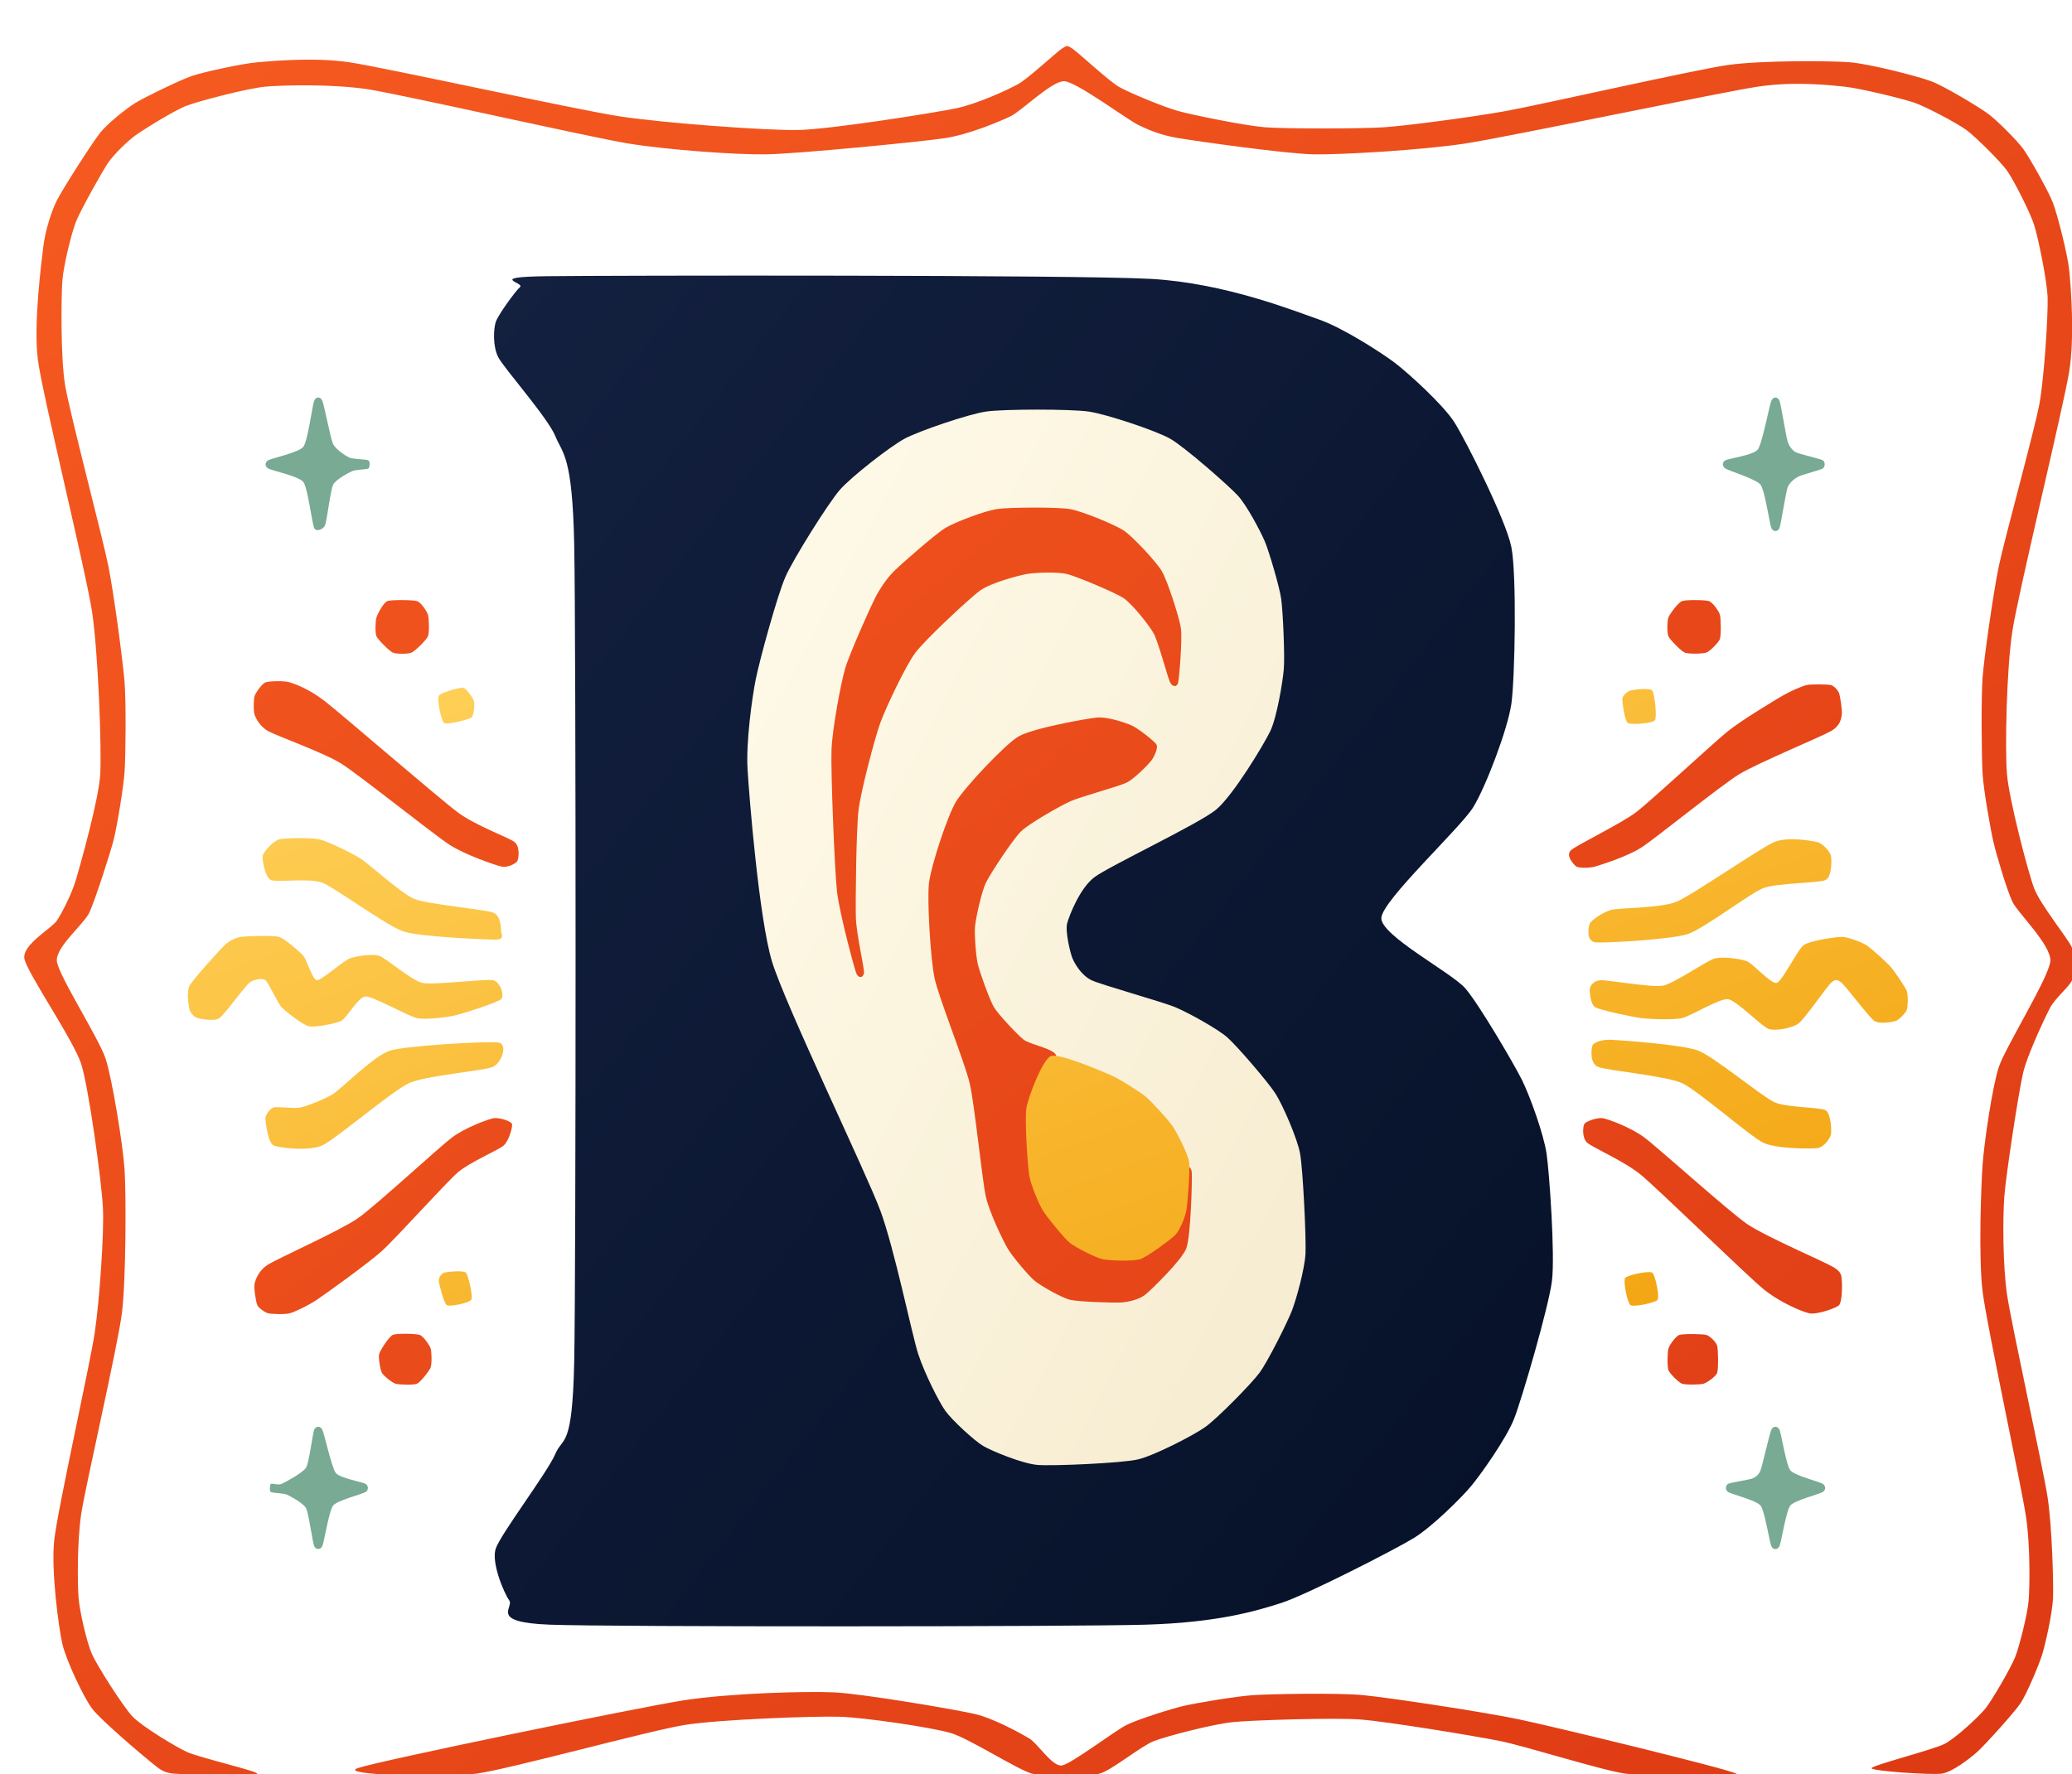
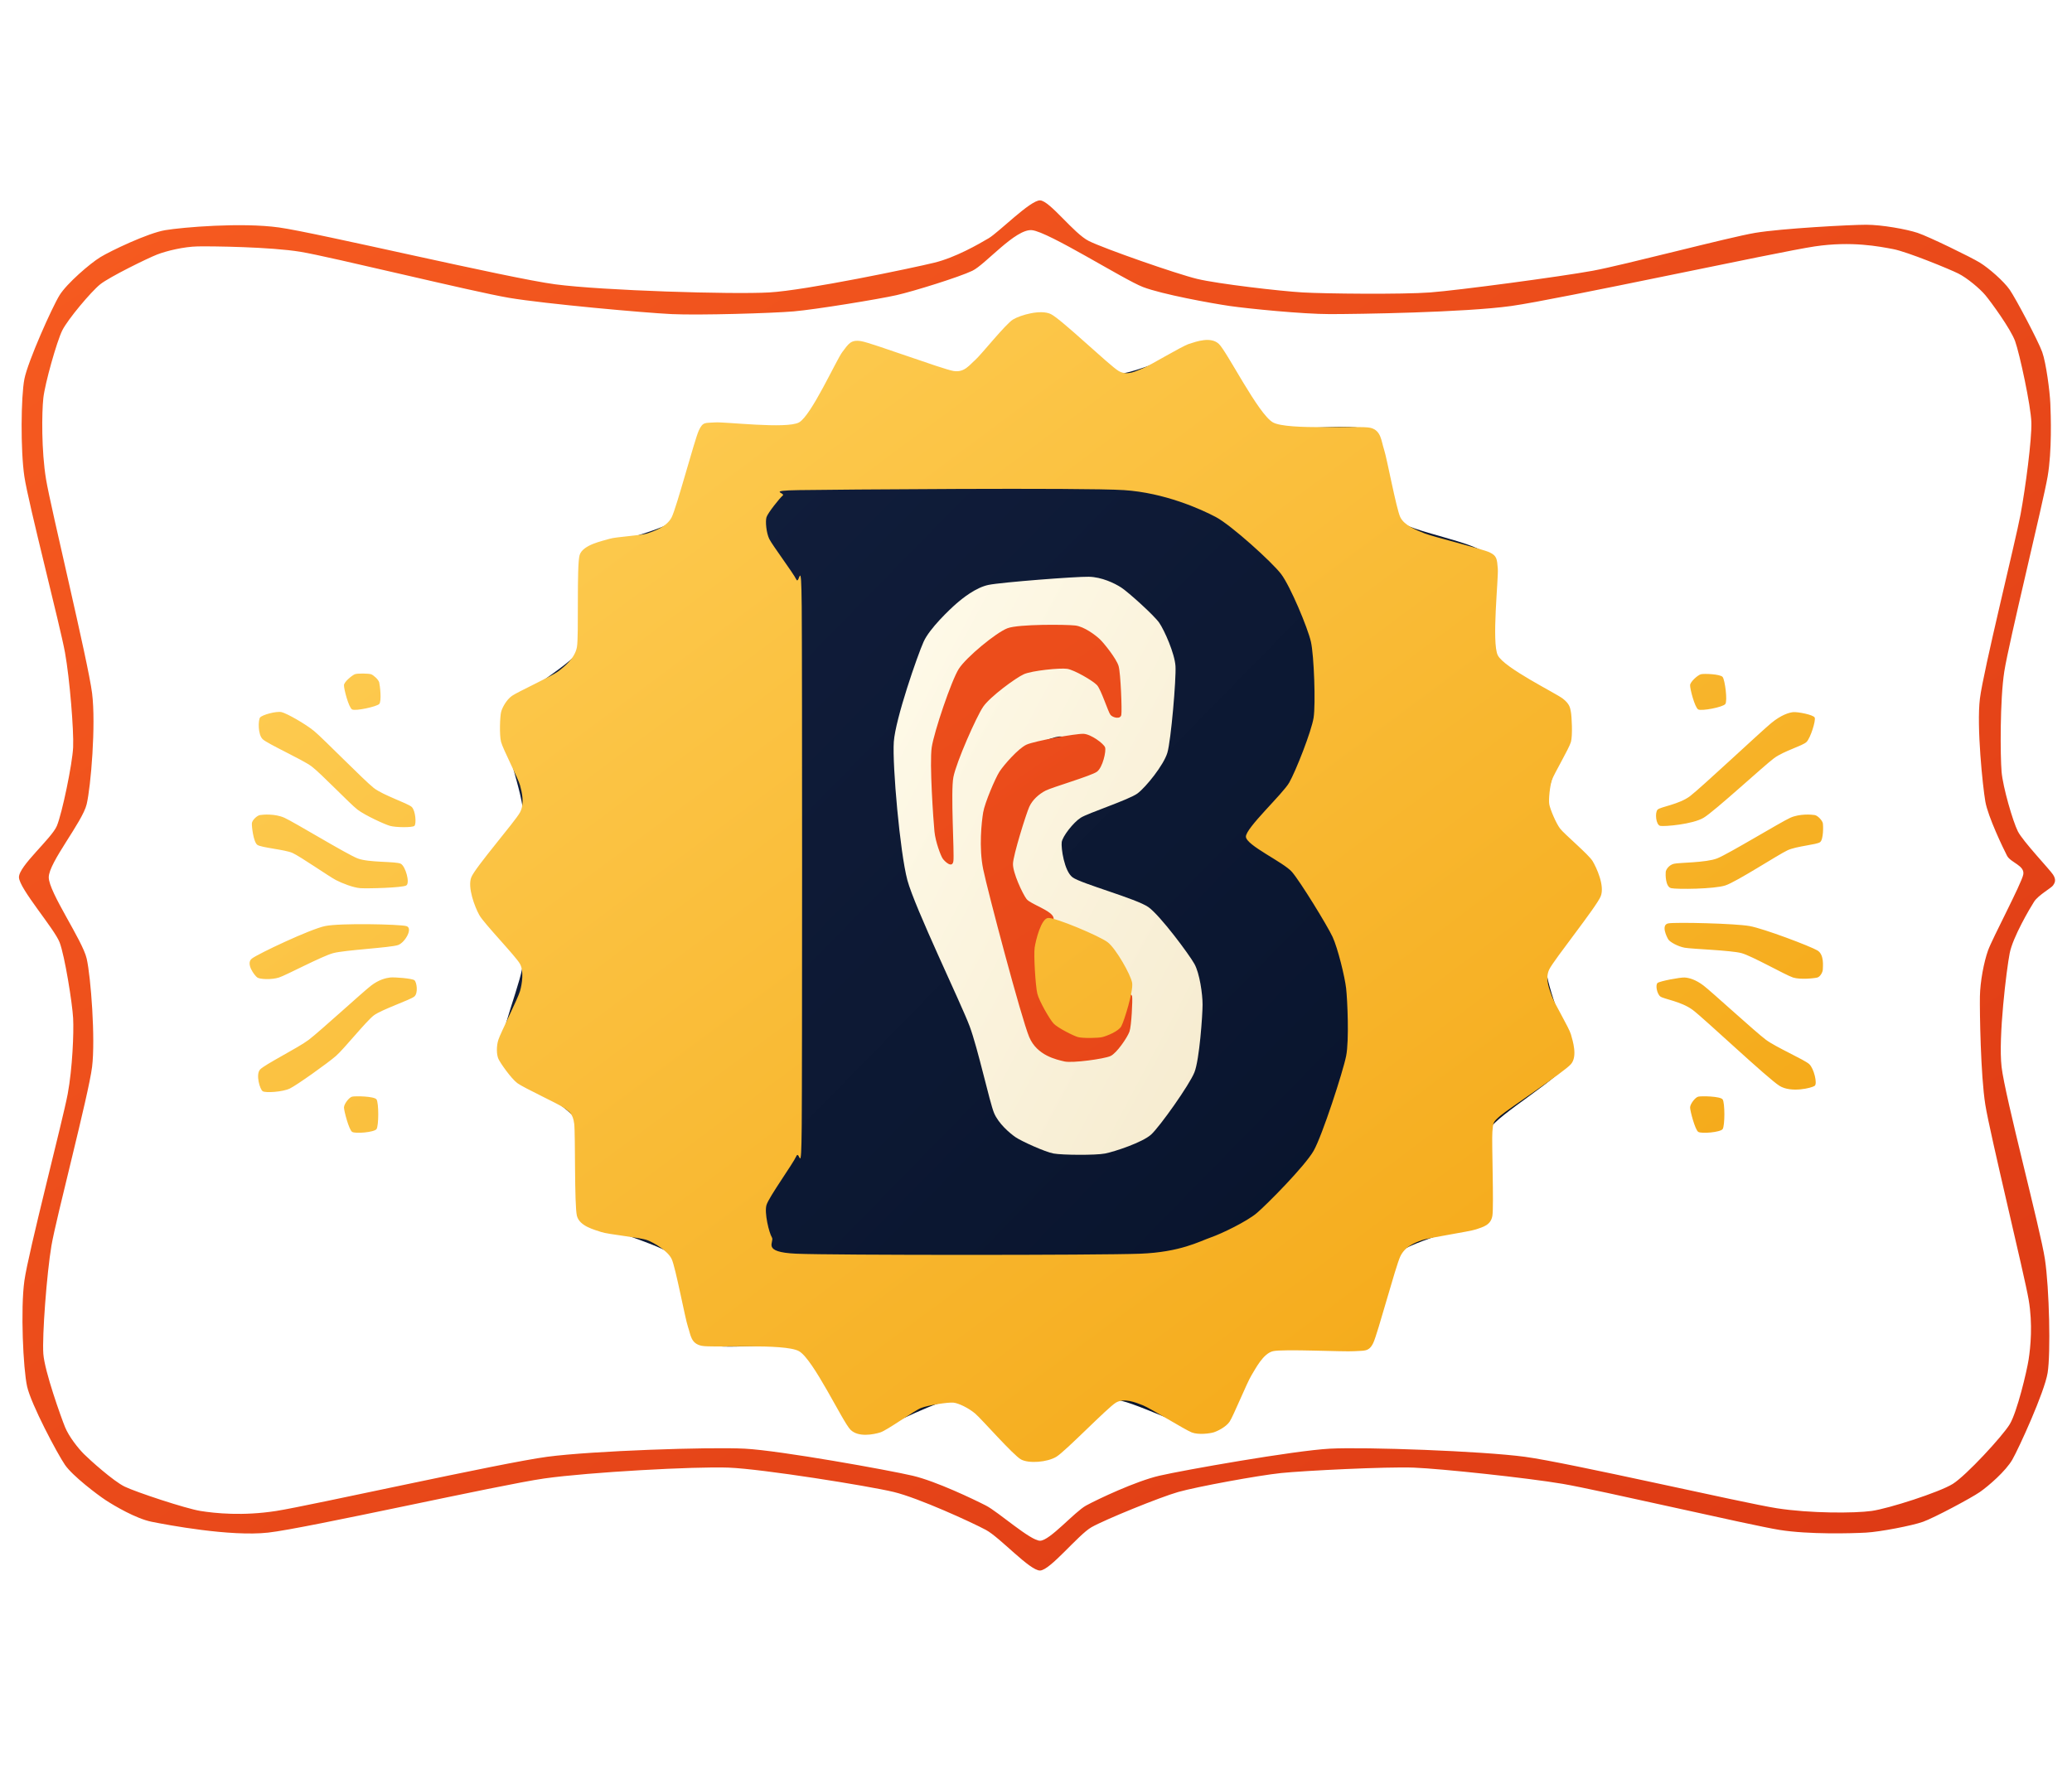
<svg xmlns="http://www.w3.org/2000/svg" viewBox="0 0 765 655" role="img" aria-labelledby="title">
  <defs>
    <linearGradient id="navy" x1="0" y1="0" x2="1" y2="1">
      <stop offset="0" stop-color="#13203F" />
      <stop offset="1" stop-color="#061128" />
    </linearGradient>
    <linearGradient id="cream" x1="0" y1="0" x2="1" y2="1">
      <stop offset="0" stop-color="#FFFBEA" />
      <stop offset="1" stop-color="#F6EBCF" />
    </linearGradient>
    <linearGradient id="orange" x1="0" y1="0" x2="1" y2="1">
      <stop offset="0" stop-color="#F65B20" />
      <stop offset="1" stop-color="#DD3914" />
    </linearGradient>
    <linearGradient id="yellow" x1="0" y1="0" x2="1" y2="1">
      <stop offset="0" stop-color="#FFD25C" />
      <stop offset="1" stop-color="#F3A30E" />
    </linearGradient>
    <linearGradient id="red" x1="0" y1="0" x2="1" y2="1">
      <stop offset="0" stop-color="#AA1823" />
      <stop offset="1" stop-color="#780B14" />
    </linearGradient>
  </defs>
-   <path d="M183 119 C183.77 116.49 190.16 107.64 192 106 C193.84 104.36 179.48 102.29 202 102 C224.52 101.71 397.45 101.45 425 103 C452.55 104.55 478.3 115 487 118 C495.7 121 510.17 130.33 515 134 C519.83 137.67 532.84 149.43 537 156 C541.16 162.57 555.97 191.95 558 202 C560.03 212.05 559.35 250.72 558 260 C556.65 269.28 548.64 290.36 544 298 C539.36 305.64 510.29 332.52 510 339 C509.71 345.48 535.97 359.2 541 365 C546.03 370.8 559.1 393.1 562 399 C564.9 404.9 569.94 418.85 571 426 C572.06 433.15 574.16 463.53 573 473 C571.84 482.47 561.9 516.65 559 524 C556.1 531.35 546.58 544.75 543 549 C539.42 553.25 528.77 563.84 522 568 C515.23 572.16 482.57 588.91 473 592 C463.43 595.09 449.1 599.23 423 600 C396.9 600.77 225.72 600.87 203 600 C180.28 599.13 189.93 593.71 188 591 C186.07 588.29 181.36 577.22 183 572 C184.64 566.78 202.2 543.67 205 537 C207.8 530.33 211.32 535.48 212 503 C212.68 470.52 212.68 234.06 212 201 C211.32 167.94 207.71 167.67 205 161 C202.29 154.33 186.13 136.06 184 132 C181.87 127.94 182.23 121.51 183 119 Z" fill="url(#navy)" fill-rule="evenodd" />
-   <path d="M276 284 C275.42 273.95 277.65 257.86 279 251 C280.35 244.14 287 219.77 290 213 C293 206.23 305.75 185.93 310 181 C314.25 176.07 328.78 164.8 334 162 C339.22 159.2 357.43 152.97 364 152 C370.57 151.03 395.43 151.03 402 152 C408.57 152.97 426.68 159 432 162 C437.32 165 453.62 179.33 457 183 C460.38 186.67 465.45 196.33 467 200 C468.55 203.67 472.32 216.46 473 221 C473.68 225.54 474.39 242.26 474 247 C473.61 251.74 471.42 264.97 469 270 C466.58 275.03 455.28 293.78 449 299 C442.72 304.22 409.32 319.94 404 324 C398.68 328.06 394.77 338.1 394 341 C393.23 343.9 395.13 351.97 396 354 C396.87 356.03 399.33 360.26 403 362 C406.67 363.74 429.17 369.97 434 372 C438.83 374.03 449.42 379.91 453 383 C456.58 386.09 468.39 399.84 471 404 C473.61 408.16 478.94 420.3 480 426 C481.06 431.7 482.29 457.39 482 463 C481.71 468.61 478.64 479.75 477 484 C475.36 488.25 468.09 502.84 465 507 C461.91 511.16 449.35 523.91 445 527 C440.65 530.09 425.99 537.65 420 539 C414.01 540.35 388.51 541.48 383 541 C377.49 540.52 366.29 535.93 363 534 C359.71 532.07 351.32 524.29 349 521 C346.68 517.71 341.32 507.15 339 500 C336.68 492.85 330.22 461.02 325 447 C319.78 432.98 289.74 370.76 285 355 C280.26 339.24 276.58 294.05 276 284 Z M345 327 C344.13 332.51 344.74 348.91 346 355 C347.26 361.09 355.58 380.43 358 390 C360.42 399.57 368.39 446.07 371 454 C373.61 461.93 382.58 469.68 385 472 C387.42 474.32 393.29 477.32 396 478 C398.71 478.68 410.39 479.29 413 479 C415.61 478.71 421.07 476.35 423 475 C424.93 473.65 431.55 467.22 433 465 C434.45 462.78 437.9 456.06 438 452 C438.1 447.94 435.74 427.54 434 423 C432.26 418.46 425.7 408.67 420 405 C414.3 401.33 380.32 388 375 385 C369.68 382 366.64 377.19 365 374 C363.36 370.81 358.48 356.25 358 352 C357.52 347.75 359.03 333.77 360 330 C360.97 326.23 365.58 316.09 368 313 C370.42 309.91 380.26 300.71 385 298 C389.74 295.29 413.33 287.22 417 285 C420.67 282.78 423.29 276.55 423 275 C422.71 273.45 416.32 269.77 414 269 C411.68 268.23 403.16 266.13 399 267 C394.84 267.87 375.25 275 371 278 C366.75 281 357.51 293.26 355 298 C352.49 302.74 345.87 321.49 345 327 Z M309 277 C307.74 284.93 308.52 304.59 309 310 C309.48 315.41 313.03 336.09 314 333 C314.97 329.91 316.49 287.57 319 278 C321.51 268.43 335.36 240.28 340 234 C344.64 227.72 361.59 215.32 367 213 C372.41 210.68 391.07 209.32 396 210 C400.93 210.68 414.33 216.81 418 220 C421.67 223.19 433.13 243.68 434 243 C434.87 242.32 429.03 217.35 427 213 C424.97 208.65 416.19 200.22 413 198 C409.81 195.78 398.16 190.77 394 190 C389.84 189.23 374.16 189.32 370 190 C365.84 190.68 354.77 194.68 351 197 C347.23 199.32 333.8 211 331 214 C328.2 217 324.13 221.91 322 228 C319.87 234.09 310.26 269.07 309 277 Z" fill="url(#cream)" fill-rule="evenodd" />
-   <path d="M9 354 C8.13 348.88 19.16 342.8 21 340 C22.84 337.2 26.45 330.22 28 325 C29.55 319.78 36.42 295.57 37 286 C37.58 276.43 36.22 240.79 34 226 C31.78 211.21 15.74 146.05 14 133 C12.26 119.95 15.32 96.7 16 91 C16.68 85.3 18.97 78.06 21 74 C23.03 69.94 34.2 52.48 37 49 C39.8 45.52 46.71 40.03 50 38 C53.29 35.97 66.65 29.45 71 28 C75.35 26.55 89.39 23.48 95 23 C100.61 22.52 116.05 21.07 129 23 C141.95 24.93 212.95 40.58 229 43 C245.05 45.42 283.01 48.29 295 48 C306.99 47.71 345.17 41.64 353 40 C360.83 38.36 372.23 33.13 376 31 C379.77 28.87 390.07 19.26 392 18 C393.93 16.74 393.97 16.65 396 18 C398.03 19.35 409.23 29.78 413 32 C416.77 34.22 429.78 39.55 435 41 C440.22 42.45 459.65 46.42 467 47 C474.35 47.58 502.4 47.58 511 47 C519.6 46.42 543.72 43.22 556 41 C568.28 38.78 625.72 25.74 638 24 C650.28 22.26 675.75 22.42 683 23 C690.25 23.58 708.07 28.16 713 30 C717.93 31.84 730.71 39.58 734 42 C737.29 44.42 744.68 51.81 747 55 C749.32 58.19 756.36 70.65 758 75 C759.64 79.35 763.42 94.01 764 100 C764.58 105.99 766.03 124.14 764 137 C761.97 149.86 745.22 218.6 743 233 C740.78 247.4 740.23 276.82 741 286 C741.77 295.18 748.68 321.81 751 328 C753.32 334.19 763.65 346.71 765 350 C766.35 353.29 765.77 359.87 765 362 C764.23 364.13 758.74 368.71 757 372 C755.26 375.29 748.64 389.23 747 396 C745.36 402.77 740.58 434.07 740 442 C739.42 449.93 739.45 467.27 741 478 C742.55 488.73 754.36 542.17 756 553 C757.64 563.83 758.19 584.39 758 590 C757.81 595.61 755.16 607.23 754 611 C752.84 614.77 748.32 625.52 746 629 C743.68 632.48 732.8 644.49 730 647 C727.2 649.51 720.77 654.42 717 655 C713.23 655.58 690.9 654.06 691 653 C691.1 651.94 713.94 646.13 718 644 C722.06 641.87 730.49 634.09 733 631 C735.51 627.91 742.45 615.87 744 612 C745.55 608.13 748.61 596.03 749 591 C749.39 585.97 749.64 571.02 748 560 C746.36 548.98 733.55 489.57 732 477 C730.45 464.43 731.42 438.02 732 430 C732.58 421.98 735.58 401.25 738 394 C740.42 386.75 756.52 360.9 757 355 C757.48 349.1 745.03 337.25 743 333 C740.97 328.75 737.06 315.54 736 311 C734.94 306.46 732.39 291.9 732 286 C731.61 280.1 731.42 257.44 732 250 C732.58 242.56 735.97 218.76 738 209 C740.03 199.24 751.26 158.57 753 149 C754.74 139.43 756.19 116.38 756 110 C755.81 103.62 752.45 87.54 751 83 C749.55 78.46 743.42 66.38 741 63 C738.58 59.62 729.29 50.42 726 48 C722.71 45.58 711.35 39.55 707 38 C702.65 36.45 686.61 32.58 681 32 C675.39 31.42 662.53 29.97 649 32 C635.47 34.03 556.85 50.58 541 53 C525.15 55.42 495.25 57.19 485 57 C474.75 56.81 441.28 52.06 435 51 C428.72 49.94 424.06 48.03 420 46 C415.94 43.97 397.54 30.29 393 30 C388.46 29.71 377.25 40.97 373 43 C368.75 45.03 357.7 49.65 349 51 C340.3 52.35 294.31 56.81 283 57 C271.69 57.19 246.21 55.32 232 53 C217.79 50.68 148.95 35.03 136 33 C123.05 30.97 104.48 31.42 98 32 C91.52 32.58 73.64 37.26 69 39 C64.36 40.74 52.8 47.97 50 50 C47.2 52.03 42.13 56.91 40 60 C37.87 63.09 29.64 77.75 28 82 C26.36 86.25 23.39 98.2 23 104 C22.61 109.8 22.36 131.85 24 142 C25.64 152.15 37.87 198.37 40 209 C42.13 219.63 45.42 244.65 46 252 C46.58 259.35 46.39 279.39 46 285 C45.61 290.61 43.26 304.97 42 310 C40.74 315.03 35.03 332.65 33 337 C30.97 341.35 20.42 349.78 21 355 C21.58 360.22 36.58 383.56 39 391 C41.42 398.44 45.42 422.91 46 432 C46.58 441.09 46.55 472.72 45 485 C43.45 497.28 31.55 548.85 30 559 C28.45 569.15 28.61 584.97 29 590 C29.39 595.03 32.07 606.75 34 611 C35.93 615.25 45.62 630.52 49 634 C52.38 637.48 64.55 644.97 69 647 C73.45 649.03 95.48 654.23 95 655 C94.52 655.77 67.77 655.39 64 655 C60.23 654.61 58.9 653.32 56 651 C53.1 648.68 37.19 635.25 34 631 C30.81 626.75 24.35 612.99 23 607 C21.65 601.01 18.84 580.12 20 569 C21.16 557.88 33.26 503.89 35 492 C36.74 480.11 38.48 455.57 38 446 C37.52 436.43 32.8 401.89 30 393 C27.2 384.11 9.87 359.12 9 354 Z M307 277 C307.29 269.07 310.45 252.41 312 247 C313.55 241.59 321.26 224.48 323 221 C324.74 217.52 327.49 213.51 330 211 C332.51 208.49 345.33 197.22 349 195 C352.67 192.78 363.55 188.68 368 188 C372.45 187.32 390.46 187.23 395 188 C399.54 188.77 411.71 193.78 415 196 C418.29 198.22 426.97 207.52 429 211 C431.03 214.48 435.42 228.04 436 232 C436.58 235.96 435.39 250.07 435 252 C434.61 253.93 432.87 253.74 432 252 C431.13 250.26 427.64 237 426 234 C424.36 231 418.09 223.13 415 221 C411.91 218.87 397.48 212.87 394 212 C390.52 211.13 382.09 211.42 379 212 C375.91 212.58 365.96 215.2 362 218 C358.04 220.8 341.58 236.26 338 241 C334.42 245.74 327.03 261.39 325 267 C322.97 272.61 317.87 292.04 317 299 C316.13 305.96 315.81 333.2 316 339 C316.19 344.8 319 357.07 319 359 C319 360.93 316.97 361.9 316 359 C315.03 356.1 309.87 336.93 309 329 C308.13 321.07 306.71 284.93 307 277 Z M132 653 C139.35 650.39 234.99 630.71 252 628 C269.01 625.29 297.56 624.52 308 625 C318.44 625.48 353.04 631.36 360 633 C366.96 634.64 376.91 640.16 380 642 C383.09 643.84 388.52 652.48 392 652 C395.48 651.52 411.65 639.13 416 637 C420.35 634.87 432.46 631.06 437 630 C441.54 628.94 456.62 626.39 463 626 C469.38 625.61 493.53 625.13 503 626 C512.47 626.87 547.66 632.2 561 635 C574.34 637.8 637.23 653.07 641 655 C644.77 656.93 608.41 656.16 600 655 C591.59 653.84 563.47 644.93 554 643 C544.53 641.07 511.57 635.68 502 635 C492.43 634.32 462.35 635.23 455 636 C447.65 636.77 430.74 641.16 426 643 C421.26 644.84 410.35 653.84 406 655 C401.65 656.16 386.32 656.45 381 655 C375.68 653.55 357.86 642.03 351 640 C344.14 637.97 319.47 634.29 310 634 C300.53 633.71 265.95 634.97 253 637 C240.05 639.03 187.7 653.45 176 655 C164.3 656.55 124.65 655.61 132 653 Z M343 326 C343.77 319.72 349.81 301.22 353 296 C356.19 290.78 370.97 275 376 272 C381.03 269 400.94 265.39 405 265 C409.06 264.61 415.87 267.03 418 268 C420.13 268.97 426.32 273.74 427 275 C427.68 276.26 426.06 279.65 425 281 C423.94 282.35 418.9 287.55 416 289 C413.1 290.45 398.77 294.26 395 296 C391.23 297.74 380 304.1 377 307 C374 309.9 365.64 322.62 364 326 C362.36 329.38 360.29 339.1 360 342 C359.71 344.9 360.32 353.1 361 356 C361.68 358.9 365.36 369.29 367 372 C368.64 374.71 375.78 382.26 378 384 C380.22 385.74 389.71 387.39 390 390 C390.29 392.61 381.87 407.42 381 411 C380.13 414.58 380.03 423.13 381 427 C381.97 430.87 388.58 447.62 391 451 C393.42 454.38 403 460.94 406 462 C409 463.06 419.2 463.35 422 462 C424.8 460.65 433.65 451 435 448 C436.35 445 435.52 432.45 436 431 C436.48 429.55 439.81 430.1 440 433 C440.19 435.9 439.64 456.65 438 461 C436.36 465.35 425.32 476.07 423 478 C420.68 479.93 416.71 480.81 414 481 C411.29 481.19 398.09 480.77 395 480 C391.91 479.23 384.22 474.84 382 473 C379.78 471.16 373.74 464 372 461 C370.26 458 365.35 447.9 364 442 C362.65 436.1 359.84 407.83 358 400 C356.16 392.17 346.45 368.15 345 361 C343.55 353.85 342.23 332.28 343 326 Z M580 314 C582.13 312.07 598.39 304.25 604 300 C609.61 295.75 632.78 274.16 638 270 C643.22 265.84 655.2 258.64 658 257 C660.8 255.36 665.26 253.39 667 253 C668.74 252.61 674.84 252.71 676 253 C677.16 253.29 678.61 254.94 679 256 C679.39 257.06 680.29 262.65 680 264 C679.71 265.35 679.67 267.87 676 270 C672.33 272.13 648.77 281.84 642 286 C635.23 290.16 611.12 309.71 606 313 C600.88 316.29 591.32 319.32 589 320 C586.68 320.68 582.87 320.58 582 320 C581.13 319.42 577.87 315.93 580 314 Z M94 474 C94.39 472.55 95.33 469.32 99 467 C102.67 464.68 125.43 454.54 132 450 C138.57 445.46 162.17 423.58 167 420 C171.83 416.42 179.87 413.48 182 413 C184.13 412.52 188.61 414.03 189 415 C189.39 415.97 187.93 421.26 186 423 C184.07 424.74 173.35 429.23 169 433 C164.65 436.77 146.03 457.46 141 462 C135.97 466.54 120.29 477.78 117 480 C113.71 482.22 108.74 484.52 107 485 C105.26 485.48 100.16 485.29 99 485 C97.84 484.71 95.48 483.06 95 482 C94.52 480.94 93.61 475.45 94 474 Z M94 257 C94.39 255.84 96.74 252.48 98 252 C99.26 251.52 104.87 251.32 107 252 C109.13 252.68 114.01 254.36 120 259 C125.99 263.64 162.23 294.97 169 300 C175.77 305.03 187.87 309.26 190 311 C192.13 312.74 191.48 317.13 191 318 C190.52 318.87 187.42 320.58 185 320 C182.58 319.42 171.7 315.67 166 312 C160.3 308.33 132.48 286.06 126 282 C119.52 277.94 102.09 271.74 99 270 C95.91 268.26 94.48 265.26 94 264 C93.52 262.74 93.61 258.16 94 257 Z M616 228 C616.48 226.74 619.55 222.58 621 222 C622.45 221.42 629.65 221.52 631 222 C632.35 222.48 634.61 225.65 635 227 C635.39 228.35 635.48 234.65 635 236 C634.52 237.35 631.26 240.52 630 241 C628.74 241.48 623.35 241.58 622 241 C620.65 240.42 616.58 236.26 616 235 C615.42 233.74 615.52 229.26 616 228 Z M585 415 C585.58 414.13 589.87 412.52 592 413 C594.13 413.48 601.88 416.23 607 420 C612.12 423.77 638.23 447.36 645 452 C651.77 456.64 673.62 465.97 677 468 C680.38 470.03 679.81 471.65 680 473 C680.19 474.35 680.16 480.84 679 482 C677.84 483.16 670.71 485.58 668 485 C665.29 484.42 656.99 480.93 651 476 C645.01 471.07 612.28 439.22 606 434 C599.72 428.78 588.03 423.84 586 422 C583.97 420.16 584.42 415.87 585 415 Z M139 228 C139.39 226.74 141.55 222.58 143 222 C144.45 221.42 152.55 221.52 154 222 C155.45 222.48 157.61 225.74 158 227 C158.39 228.26 158.58 233.65 158 235 C157.42 236.35 153.26 240.42 152 241 C150.74 241.58 146.26 241.58 145 241 C143.74 240.42 139.58 236.26 139 235 C138.42 233.74 138.61 229.26 139 228 Z M616 498 C616.39 496.74 618.65 493.48 620 493 C621.35 492.52 628.65 492.61 630 493 C631.35 493.39 633.61 495.65 634 497 C634.39 498.35 634.48 505.65 634 507 C633.52 508.35 630.26 510.61 629 511 C627.74 511.39 622.26 511.48 621 511 C619.74 510.52 616.48 507.26 616 506 C615.52 504.74 615.61 499.26 616 498 Z M140 500 C140.39 498.65 143.55 493.68 145 493 C146.45 492.32 153.65 492.52 155 493 C156.35 493.48 158.61 496.84 159 498 C159.39 499.16 159.48 503.74 159 505 C158.52 506.26 155.26 510.42 154 511 C152.74 511.58 147.26 511.39 146 511 C144.74 510.61 141.58 508.06 141 507 C140.42 505.94 139.61 501.35 140 500 Z" fill="url(#orange)" fill-rule="evenodd" />
-   <path d="M587 365 C587.19 364.03 588.39 362.1 591 362 C593.61 361.9 609.94 364.77 614 364 C618.06 363.23 630 354.87 633 354 C636 353.13 642.78 354.13 645 355 C647.22 355.87 653.97 363.58 656 363 C658.03 362.42 663.68 350.64 666 349 C668.32 347.36 677.78 346 680 346 C682.22 346 687.26 347.94 689 349 C690.74 350.06 696.55 355.36 698 357 C699.45 358.64 703.42 364.45 704 366 C704.58 367.55 704.39 371.94 704 373 C703.61 374.06 701.16 376.61 700 377 C698.84 377.39 693.93 378.35 692 377 C690.07 375.65 681.55 364.35 680 363 C678.45 361.65 677.55 361.55 676 363 C674.45 364.45 666.22 376.36 664 378 C661.78 379.64 655.51 380.87 653 380 C650.49 379.13 641.09 369.39 638 369 C634.91 368.61 624.09 375.32 621 376 C617.91 376.68 609.09 376.39 606 376 C602.91 375.61 590.84 373.06 589 372 C587.16 370.94 586.81 365.97 587 365 Z M588 386 C588.48 385.03 591.23 383.81 595 384 C598.77 384.19 621.2 385.78 627 388 C632.8 390.22 650.46 404.87 655 407 C659.54 409.13 671.97 408.84 674 410 C676.03 411.16 676.29 417.65 676 419 C675.71 420.35 673.42 423.71 671 424 C668.58 424.29 655.83 424.32 651 422 C646.17 419.68 626.9 402.71 621 400 C615.1 397.29 593.19 395.35 590 394 C586.81 392.65 587.52 386.97 588 386 Z M97 316 C97.29 314.55 100.97 310.58 103 310 C105.03 309.42 115.1 309.32 118 310 C120.9 310.68 129.62 314.87 133 317 C136.38 319.13 148.26 330.07 153 332 C157.74 333.93 178.91 335.84 182 337 C185.09 338.16 184.9 343.03 185 344 C185.1 344.97 186.48 347 183 347 C179.52 347 155.19 346.03 149 344 C142.81 341.97 123.74 327.84 119 326 C114.26 324.16 102.13 325.97 100 325 C97.87 324.03 96.71 317.45 97 316 Z M70 364 C71.26 361.68 81.16 350.74 83 349 C84.84 347.26 87.07 346.29 89 346 C90.93 345.71 100.78 345.32 103 346 C105.22 346.68 110.65 351.45 112 353 C113.35 354.55 115.36 361.9 117 362 C118.64 362.1 126.78 354.87 129 354 C131.22 353.13 137.39 352.13 140 353 C142.61 353.87 151.94 362.13 156 363 C160.06 363.87 179.2 361.42 182 362 C184.8 362.58 186.35 367.74 185 369 C183.65 370.26 171 374.32 168 375 C165 375.68 157.19 376.68 154 376 C150.81 375.32 137.71 367.9 135 368 C132.29 368.1 128.03 375.94 126 377 C123.97 378.06 116.13 379.48 114 379 C111.87 378.52 105.55 373.64 104 372 C102.45 370.36 99.16 362.87 98 362 C96.84 361.13 93.64 361.65 92 363 C90.36 364.35 82.84 374.74 81 376 C79.16 377.26 74.06 376.29 73 376 C71.94 375.71 70.29 374.16 70 373 C69.71 371.84 68.74 366.32 70 364 Z M98 413 C98 411.65 99.74 409.39 101 409 C102.26 408.61 108.87 409.48 111 409 C113.13 408.52 119.81 406.03 123 404 C126.19 401.97 138.1 389.84 144 388 C149.9 386.16 180.33 384.42 184 385 C187.67 385.58 185.19 392.55 182 394 C178.81 395.45 157.09 397.2 151 400 C144.91 402.8 123.83 420.78 119 423 C114.17 425.22 103.03 423.97 101 423 C98.97 422.03 98 414.35 98 413 Z M379 409 C379.77 404.75 385 391.16 388 390 C391 388.84 406.62 395.55 410 397 C413.38 398.45 420.78 403.16 423 405 C425.22 406.84 431.45 413.68 433 416 C434.55 418.32 438.52 426 439 429 C439.48 432 438.48 444.39 438 447 C437.52 449.61 435.64 454.26 434 456 C432.36 457.74 423.61 464.13 421 465 C418.39 465.87 409.51 465.58 407 465 C404.49 464.42 397.13 460.74 395 459 C392.87 457.26 386.45 449.42 385 447 C383.55 444.58 380.58 437.67 380 434 C379.42 430.33 378.23 413.25 379 409 Z M599 258 C599.1 256.84 600.94 255.29 602 255 C603.06 254.71 609.13 253.94 610 255 C610.87 256.06 611.87 264.84 611 266 C610.13 267.16 602.16 267.77 601 267 C599.84 266.23 598.9 259.16 599 258 Z M587 341 C587.58 339.84 591.91 336.77 595 336 C598.09 335.23 613.2 335.42 619 333 C624.8 330.58 649.97 313.13 655 311 C660.03 308.87 668.97 310.52 671 311 C673.03 311.48 675.71 314.65 676 316 C676.29 317.35 676.42 323.84 674 325 C671.58 326.16 655.93 326.07 651 328 C646.07 329.93 628.99 343.07 623 345 C617.01 346.93 592.48 348.39 589 348 C585.52 347.61 586.42 342.16 587 341 Z M600 472 C600.77 470.84 608.84 469.23 610 470 C611.16 470.77 612.77 478.84 612 480 C611.23 481.16 603.16 482.77 602 482 C600.84 481.23 599.23 473.16 600 472 Z M162 257 C162.68 255.74 169.74 253.81 171 254 C172.26 254.19 174.71 257.94 175 259 C175.29 260.06 175.06 264.23 174 265 C172.94 265.77 165.16 267.77 164 267 C162.84 266.23 161.32 258.26 162 257 Z M162 473 C161.9 471.84 163.03 470.29 164 470 C164.97 469.71 171.03 469.03 172 470 C172.97 470.97 174.68 478.84 174 480 C173.32 481.16 166.16 482.68 165 482 C163.84 481.32 162.1 474.16 162 473 Z" fill="url(#yellow)" fill-rule="evenodd" />
-   <path d="M637 170 C638.16 169.32 647.36 168.13 649 166 C650.64 163.87 653.23 149.74 654 148 C654.77 146.26 656.42 146.55 657 148 C657.58 149.45 659.42 161.16 660 163 C660.58 164.84 661.74 166.32 663 167 C664.26 167.68 672.03 169.42 673 170 C673.97 170.58 673.87 172.42 673 173 C672.13 173.58 665.26 175.32 664 176 C662.74 176.68 660.68 178.16 660 180 C659.32 181.84 657.58 193.55 657 195 C656.42 196.45 654.68 196.55 654 195 C653.32 193.45 651.64 181.13 650 179 C648.36 176.87 638.26 173.87 637 173 C635.74 172.13 635.84 170.68 637 170 Z M638 548 C638.87 547.52 645.84 546.48 647 546 C648.16 545.52 649.32 544.74 650 543 C650.68 541.26 653.32 529.45 654 528 C654.68 526.55 656.32 526.55 657 528 C657.68 529.45 659.45 541.07 661 543 C662.55 544.93 671.84 547.23 673 548 C674.16 548.77 674.16 550.23 673 551 C671.84 551.77 662.55 554.07 661 556 C659.45 557.93 657.68 569.55 657 571 C656.32 572.45 654.68 572.45 654 571 C653.32 569.55 651.55 557.93 650 556 C648.45 554.07 639.16 551.77 638 551 C636.84 550.23 637.13 548.48 638 548 Z M99 170 C100.26 169.23 110.36 167.13 112 165 C113.64 162.87 115.32 149.64 116 148 C116.68 146.36 118.32 146.45 119 148 C119.68 149.55 122.03 161.97 123 164 C123.97 166.03 127.74 168.42 129 169 C130.26 169.58 135.32 169.61 136 170 C136.68 170.39 136.58 172.61 136 173 C135.42 173.39 131.26 173.42 130 174 C128.74 174.58 123.97 177.07 123 179 C122.03 180.93 120.68 192.45 120 194 C119.32 195.55 116.77 196.55 116 195 C115.23 193.45 113.64 180.13 112 178 C110.36 175.87 100.26 173.77 99 173 C97.74 172.23 97.74 170.77 99 170 Z M100 548 C100.39 547.71 102.74 548.58 104 548 C105.26 547.42 111.84 543.93 113 542 C114.16 540.07 115.42 529.35 116 528 C116.58 526.65 118.23 526.45 119 528 C119.77 529.55 122.45 542.07 124 544 C125.55 545.93 133.94 547.32 135 548 C136.06 548.68 136.16 550.23 135 551 C133.84 551.77 124.55 554.07 123 556 C121.45 557.93 119.68 569.55 119 571 C118.32 572.45 116.58 572.35 116 571 C115.42 569.65 113.97 558.84 113 557 C112.03 555.16 107.26 552.58 106 552 C104.74 551.42 100.58 551.39 100 551 C99.42 550.61 99.61 548.29 100 548 Z" fill="#78AA94" fill-rule="evenodd" />
+   <path d="M175 325 C176.45 321.52 191.94 306.9 193 301 C194.06 295.1 183.97 269.9 186 264 C188.03 258.1 211.2 245.61 214 240 C216.8 234.39 211.62 210.64 215 206 C218.38 201.36 244.75 196.45 249 192 C253.25 187.55 254.46 163.38 259 160 C263.54 156.62 290.49 160.09 296 157 C301.51 153.91 310.49 129.84 316 128 C321.51 126.16 347.3 138.87 353 138 C358.7 137.13 371.71 121.03 375 119 C378.29 116.97 383.42 115.16 387 117 C390.58 118.84 406.01 136.94 412 138 C417.99 139.06 443.49 126.16 449 128 C454.51 129.84 463.59 154 469 157 C474.41 160 500.46 155.62 505 159 C509.54 162.38 511.75 187.55 516 192 C520.25 196.45 545.52 200.07 549 205 C552.48 209.93 549.1 237.3 552 243 C554.9 248.7 577.16 258.68 579 264 C580.84 269.32 569.94 291.62 571 298 C572.06 304.38 590 324.3 590 330 C590 335.7 572.06 351.01 571 357 C569.94 362.99 581.03 386.2 579 392 C576.97 397.8 552.8 411.59 550 417 C547.2 422.41 553.29 443.55 550 448 C546.71 452.45 520.54 458.26 516 463 C511.46 467.74 507.54 493.62 503 497 C498.46 500.38 474.41 495 469 498 C463.59 501 452.61 526.16 447 528 C441.39 529.84 416.61 516.13 411 517 C405.39 517.87 392.19 534.97 389 537 C385.81 539.03 381.48 539.93 378 538 C374.52 536.07 358.22 517.97 353 517 C347.78 516.03 327.67 527.03 324 528 C320.33 528.97 317.71 529.9 315 527 C312.29 524.1 301.32 501 296 498 C290.68 495 264.54 499.29 260 496 C255.46 492.71 253.45 468.64 249 464 C244.55 459.36 217.48 452.83 214 448 C210.52 443.17 215.8 419.61 213 414 C210.2 408.39 186.93 395.7 185 390 C183.07 384.3 193.68 360.12 193 355 C192.32 349.88 179.74 339.9 178 337 C176.26 334.1 173.55 328.48 175 325 Z" fill="url(#navy)" fill-rule="evenodd" />
+   <path d="M345 279 C344.52 283.06 344.52 297 345 300 C345.48 303 349.52 311.45 350 310 C350.48 308.55 348.84 290.03 350 285 C351.16 279.97 359.49 261.67 362 258 C364.51 254.33 372.81 248.26 376 247 C379.19 245.74 392.29 244.81 395 245 C397.71 245.19 402.26 247.45 404 249 C405.74 250.55 412.61 261.77 413 261 C413.39 260.23 410.03 243.8 408 241 C405.97 238.2 395.87 232.39 392 232 C388.13 231.61 372.06 234.49 368 237 C363.94 239.51 352.22 253.94 350 258 C347.78 262.06 345.48 274.94 345 279 Z M363 309 C363.48 318.86 379 373.17 382 381 C385 388.83 391.49 389.23 394 390 C396.51 390.77 405.87 390.35 408 389 C410.13 387.65 415.61 379.29 416 376 C416.39 372.71 415.48 358.77 412 355 C408.52 351.23 383.77 339.9 380 337 C376.23 334.1 373.68 327.9 373 325 C372.32 322.1 372.52 309.8 373 307 C373.48 304.2 376.94 297.64 378 296 C379.06 294.36 381.68 291.16 384 290 C386.32 288.84 399.97 285.35 402 284 C404.03 282.65 406.06 277.16 405 276 C403.94 274.84 393.71 271.71 391 272 C388.29 272.29 379.71 275.42 377 279 C374.29 282.58 362.52 299.14 363 309 Z M330 274 C330.58 265.49 338.78 241.93 341 237 C343.22 232.07 350.68 225.03 353 223 C355.32 220.97 360.26 216.97 365 216 C369.74 215.03 397.26 212.9 402 213 C406.74 213.1 411.49 215.36 414 217 C416.51 218.64 426.07 227.2 428 230 C429.93 232.8 433.71 241.36 434 246 C434.29 250.64 432.35 273.46 431 278 C429.65 282.54 423.09 290.68 420 293 C416.91 295.32 401.71 300.26 399 302 C396.29 303.74 392.29 308.87 392 311 C391.71 313.13 392.91 321.68 396 324 C399.09 326.32 419.65 331.91 424 335 C428.35 338.09 439.07 352.52 441 356 C442.93 359.48 444 367.13 444 371 C444 374.87 442.84 391.36 441 396 C439.16 400.64 428.19 416.1 425 419 C421.81 421.9 411.48 425.32 408 426 C404.52 426.68 392.19 426.58 389 426 C385.81 425.42 377.13 421.45 375 420 C372.87 418.55 368.64 414.96 367 411 C365.36 407.04 361.09 387.31 358 379 C354.91 370.69 337.71 335.15 335 325 C332.29 314.85 329.42 282.51 330 274 Z" fill="url(#cream)" fill-rule="evenodd" />
+   <path d="M16 147 C15.42 152.32 15.26 166.46 17 177 C18.74 187.54 32.55 244.4 34 256 C35.45 267.6 33.55 290.43 32 297 C30.45 303.57 18 318.49 18 324 C18 329.51 30.45 347.23 32 354 C33.55 360.77 35.26 383.75 34 394 C32.74 404.25 20.74 449.75 19 460 C17.26 470.25 15.52 493.52 16 500 C16.48 506.48 22.55 523.42 24 527 C25.45 530.58 28.87 534.87 31 537 C33.13 539.13 41.84 546.97 46 549 C50.16 551.03 68.59 557.13 74 558 C79.41 558.87 89.63 559.93 102 558 C114.37 556.07 185.28 540.22 202 538 C218.72 535.78 261.95 534.32 275 535 C288.05 535.68 328.4 542.97 337 545 C345.6 547.03 359.46 553.68 364 556 C368.54 558.32 380.42 569 384 569 C387.58 569 396.75 558.32 401 556 C405.25 553.68 419.3 547.03 428 545 C436.7 542.97 477.95 535.68 491 535 C504.05 534.32 547.05 535.87 563 538 C578.95 540.13 643.63 555.07 656 557 C668.37 558.93 684.72 558.87 691 558 C697.28 557.13 716.07 551.09 721 548 C725.93 544.91 739.29 530.45 742 526 C744.71 521.55 748.32 506.45 749 502 C749.68 497.55 750.55 489.09 749 480 C747.45 470.91 734.74 418.83 733 408 C731.26 397.17 730.9 373.51 731 368 C731.1 362.49 732.45 355.35 734 351 C735.55 346.65 746.32 326.38 747 323 C747.68 319.62 742.35 318.61 741 316 C739.65 313.39 733.97 301.61 733 296 C732.03 290.39 729.74 268.25 731 258 C732.26 247.75 744.16 199.86 746 190 C747.84 180.14 750.19 162.19 750 156 C749.81 149.81 745.64 130.54 744 126 C742.36 121.46 735.03 111.42 733 109 C730.97 106.58 726.29 102.64 723 101 C719.71 99.36 704.12 92.97 699 92 C693.88 91.03 683.63 88.97 670 91 C656.37 93.03 575.3 110.58 558 113 C540.7 115.42 501.05 116 491 116 C480.95 116 460.67 113.97 454 113 C447.33 112.03 429.06 108.71 422 106 C414.94 103.29 387.09 85.58 381 85 C374.91 84.42 363.83 97.68 359 100 C354.17 102.32 337.38 107.55 331 109 C324.62 110.45 301.02 114.32 293 115 C284.98 115.68 258.15 116.48 248 116 C237.85 115.52 201.24 112.22 188 110 C174.76 107.78 122.12 94.84 111 93 C99.88 91.16 78.12 90.9 73 91 C67.88 91.1 61.48 92.65 58 94 C54.52 95.35 40.38 102.29 37 105 C33.62 107.71 25.03 117.94 23 122 C20.97 126.06 16.58 141.68 16 147 Z M344 276 C344.87 270.2 351.29 251.25 354 247 C356.71 242.75 367.84 233.55 372 232 C376.16 230.45 393.71 230.61 397 231 C400.29 231.39 404.45 234.55 406 236 C407.55 237.45 412.23 243.29 413 246 C413.77 248.71 414.29 262.26 414 264 C413.71 265.74 410.87 265.06 410 264 C409.13 262.94 406.55 254.64 405 253 C403.45 251.36 396.61 247.39 394 247 C391.39 246.61 381 247.65 378 249 C375 250.35 365.51 257.33 363 261 C360.49 264.67 353.06 281.49 352 287 C350.94 292.51 352.39 315.1 352 318 C351.61 320.9 348.68 318.06 348 317 C347.32 315.94 345.39 310.96 345 307 C344.61 303.04 343.13 281.8 344 276 Z M7 324 C6.9 319.84 19.07 309.64 21 305 C22.93 300.36 26.71 282.19 27 276 C27.29 269.81 25.74 250.67 24 241 C22.26 231.33 10.45 185.76 9 176 C7.55 166.24 7.74 146.48 9 140 C10.26 133.52 19.29 113.35 22 109 C24.71 104.65 33.23 97.32 37 95 C40.77 92.68 54.62 86.06 61 85 C67.38 83.94 89.08 82.07 103 84 C116.92 85.93 187.5 102.68 205 105 C222.5 107.32 270.47 108.77 284 108 C297.53 107.23 337.17 98.93 345 97 C352.83 95.07 361.23 90.22 365 88 C368.77 85.78 380.42 73.9 384 74 C387.58 74.1 396.39 86.2 402 89 C407.61 91.8 434.36 101.16 442 103 C449.64 104.84 472.69 107.52 481 108 C489.31 108.48 517.66 108.77 528 108 C538.34 107.23 576.4 102.13 588 100 C599.6 97.87 638.24 87.64 648 86 C657.76 84.36 683.2 83 689 83 C694.8 83 703.94 84.65 708 86 C712.06 87.35 727.71 94.97 731 97 C734.29 99.03 739.78 103.81 742 107 C744.22 110.19 752.55 125.94 754 130 C755.45 134.06 756.81 144.55 757 149 C757.19 153.45 757.64 166.43 756 176 C754.36 185.57 741.64 237.46 740 248 C738.36 258.54 738.52 279.3 739 285 C739.48 290.7 743.16 303.33 745 307 C746.84 310.67 756.74 321.07 758 323 C759.26 324.93 758.68 326.03 758 327 C757.32 327.97 752.55 330.58 751 333 C749.45 335.42 743.16 346.1 742 352 C740.84 357.9 737.74 383.08 739 394 C740.26 404.92 753.36 454.08 755 465 C756.64 475.92 757.16 499.85 756 507 C754.84 514.15 745.42 534.75 743 539 C740.58 543.25 734.19 548.78 731 551 C727.81 553.22 714.06 560.55 710 562 C705.94 563.45 694.12 565.71 689 566 C683.88 566.29 667.83 566.74 657 565 C646.17 563.26 590.05 550.22 577 548 C563.95 545.78 532.05 542.39 522 542 C511.95 541.61 481.41 543.13 473 544 C464.59 544.87 441.77 549.07 435 551 C428.23 552.93 407.93 561.2 403 564 C398.07 566.8 387.77 579.9 384 580 C380.23 580.1 369.22 567.8 364 565 C358.78 562.2 339.18 553.22 330 551 C320.82 548.78 281.47 542.48 269 542 C256.53 541.52 217.43 543.68 201 546 C184.57 548.32 113.02 564.45 99 566 C84.98 567.55 61.8 563.16 56 562 C50.2 560.84 42.09 556.03 39 554 C35.91 551.97 26.8 545.06 24 541 C21.2 536.94 11.45 518.57 10 512 C8.55 505.43 7.55 483.44 9 473 C10.45 462.56 23.26 413.38 25 404 C26.74 394.62 27.29 381.41 27 376 C26.71 370.59 23.93 353.03 22 348 C20.07 342.97 7.1 328.16 7 324 Z M363 300 C363.58 296.52 367.45 287.42 369 285 C370.55 282.58 376 276.35 379 275 C382 273.65 397.2 270.9 400 271 C402.8 271.1 407.52 274.65 408 276 C408.48 277.35 407.13 283.45 405 285 C402.87 286.55 388.42 290.74 386 292 C383.58 293.26 381.16 295.39 380 298 C378.84 300.61 374.1 315.71 374 319 C373.9 322.29 377.55 330.07 379 332 C380.45 333.93 388.52 336.29 389 339 C389.48 341.71 383.81 356.42 384 360 C384.19 363.58 388.97 373.97 391 376 C393.03 378.03 403.07 380.81 405 381 C406.93 381.19 410.03 379.26 411 378 C411.97 376.74 414.32 368.97 415 368 C415.68 367.03 417.81 366.74 418 368 C418.19 369.26 417.77 378.87 417 381 C416.23 383.13 412.32 388.94 410 390 C407.68 391.06 395.9 392.68 393 392 C390.1 391.32 382.9 389.86 380 383 C377.1 376.14 364.64 329.02 363 321 C361.36 312.98 362.42 303.48 363 300 Z" fill="url(#orange)" fill-rule="evenodd" />
+   <path d="M93 304 C93.1 302.94 94.84 301.19 96 301 C97.16 300.81 101.52 300.45 105 302 C108.48 303.55 127.84 315.36 132 317 C136.16 318.64 146.26 318.03 148 319 C149.74 319.97 151.45 326.13 150 327 C148.55 327.87 135.51 328.19 133 328 C130.49 327.81 126.42 326.26 124 325 C121.58 323.74 110.8 316.26 108 315 C105.2 313.74 96.45 313.06 95 312 C93.55 310.94 92.9 305.06 93 304 Z M283 191 C282.52 192.55 282.94 196.78 284 199 C285.06 201.22 292.84 211.58 294 214 C295.16 216.42 295.81 204.47 296 224 C296.19 243.53 296.19 396.38 296 416 C295.81 435.62 295.26 424.2 294 427 C292.74 429.8 283.87 442.1 283 445 C282.13 447.9 283.94 455.26 285 457 C286.06 458.74 280.85 462.42 294 463 C307.15 463.58 406.21 463.58 421 463 C435.79 462.42 442.84 458.45 447 457 C451.16 455.55 460.33 451.09 464 448 C467.67 444.91 481.81 430.61 485 425 C488.19 419.39 495.84 395.8 497 390 C498.16 384.2 497.48 369.25 497 365 C496.52 360.75 493.93 350.16 492 346 C490.07 341.84 480.09 325.58 477 322 C473.91 318.42 460.1 312.19 460 309 C459.9 305.81 473.58 293.25 476 289 C478.42 284.75 484.23 270.03 485 265 C485.77 259.97 485.16 242.12 484 237 C482.84 231.88 476.38 216.45 473 212 C469.62 207.55 454.61 194 449 191 C443.39 188 429.89 181.97 415 181 C400.11 180.03 307.18 180.81 295 181 C282.82 181.19 290.16 182.03 289 183 C287.84 183.97 283.48 189.45 283 191 Z M624 253 C624.1 251.74 626.84 249.29 628 249 C629.16 248.71 635.13 248.94 636 250 C636.87 251.06 637.87 258.84 637 260 C636.13 261.16 628.26 262.68 627 262 C625.74 261.32 623.9 254.26 624 253 Z M615 322 C615.1 321.13 616.16 319.48 618 319 C619.84 318.52 629.84 318.64 634 317 C638.16 315.36 657.52 303.55 661 302 C664.48 300.45 668.84 300.81 670 301 C671.16 301.19 672.81 303.03 673 304 C673.19 304.97 673.26 310.03 672 311 C670.74 311.97 663.38 312.45 660 314 C656.62 315.55 641.16 325.65 637 327 C632.84 328.35 619.13 328.48 617 328 C614.87 327.52 614.9 322.87 615 322 Z M174 324 C175.45 320.33 190.26 303.29 192 300 C193.74 296.71 192.68 292.51 192 290 C191.32 287.49 185.68 276.61 185 274 C184.32 271.39 184.61 264.64 185 263 C185.39 261.36 186.97 258.45 189 257 C191.03 255.55 203.68 249.74 206 248 C208.32 246.26 212.23 243.16 213 239 C213.77 234.84 212.84 208.87 214 205 C215.16 201.13 222.58 199.77 225 199 C227.42 198.23 236.78 197.77 239 197 C241.22 196.23 246.16 194.67 248 191 C249.84 187.33 256.45 162.38 258 159 C259.55 155.62 260.42 156.29 264 156 C267.58 155.71 290.46 158.51 295 156 C299.54 153.49 308.78 132.9 311 130 C313.22 127.1 314.04 125.32 318 126 C321.96 126.68 347.94 136.32 352 137 C356.06 137.68 357.87 134.84 360 133 C362.13 131.16 371.29 119.64 374 118 C376.71 116.36 384.23 114.16 388 116 C391.77 117.84 409.71 135.07 413 137 C416.29 138.93 419.49 136.97 422 136 C424.51 135.03 436.29 127.87 439 127 C441.71 126.13 447 124.2 450 127 C453 129.8 464.59 153 470 156 C475.41 159 502.04 157.03 506 158 C509.96 158.97 509.94 162.81 511 166 C512.06 169.19 515.55 188 517 191 C518.45 194 522.81 195.74 526 197 C529.19 198.26 547.39 202.74 550 204 C552.61 205.26 552.71 206.33 553 210 C553.29 213.67 550.68 237.36 553 242 C555.32 246.64 574.39 255.97 577 258 C579.61 260.03 579.71 261.45 580 263 C580.29 264.55 580.68 271.58 580 274 C579.32 276.42 573.77 285.78 573 288 C572.23 290.22 571.71 295.26 572 297 C572.29 298.74 574.45 303.97 576 306 C577.55 308.03 586.55 315.58 588 318 C589.45 320.42 592.55 327.13 591 331 C589.45 334.87 573.74 354.42 572 358 C570.26 361.58 572.23 365.68 573 368 C573.77 370.32 579.32 379.58 580 382 C580.68 384.42 582.51 390.1 580 393 C577.49 395.9 556.8 409.58 554 412 C551.2 414.42 551.29 414.42 551 418 C550.71 421.58 551.58 445.52 551 449 C550.42 452.48 547.51 453.13 545 454 C542.49 454.87 527.71 457.03 525 458 C522.29 458.97 518.74 460.33 517 464 C515.26 467.67 508.64 492.62 507 496 C505.36 499.38 503.58 498.71 500 499 C496.42 499.29 473.67 498.13 470 499 C466.33 499.87 463.55 505.49 462 508 C460.45 510.51 455.35 522.97 454 525 C452.65 527.03 449.35 528.61 448 529 C446.65 529.39 442.51 529.97 440 529 C437.49 528.03 424.71 520.06 422 519 C419.29 517.94 415.09 516.16 412 518 C408.91 519.84 393.38 535.97 390 538 C386.62 540.03 379.9 540.55 377 539 C374.1 537.45 362.42 524.03 360 522 C357.58 519.97 353.93 518.19 352 518 C350.07 517.81 342.61 518.94 340 520 C337.39 521.06 327.51 528.23 325 529 C322.49 529.77 316.9 530.9 314 528 C311.1 525.1 300.32 502 295 499 C289.68 496 262.96 497.87 259 497 C255.04 496.13 255.06 493.09 254 490 C252.94 486.91 249.45 468.09 248 465 C246.55 461.91 241.51 458.97 239 458 C236.49 457.03 224.51 455.87 222 455 C219.49 454.13 213.97 452.87 213 449 C212.03 445.13 212.48 418.87 212 415 C211.52 411.13 210.03 410.45 208 409 C205.97 407.55 193.32 401.74 191 400 C188.68 398.26 184.68 392.55 184 391 C183.32 389.45 183.23 386.42 184 384 C184.77 381.58 191.23 368.71 192 366 C192.77 363.29 193.45 358.71 192 356 C190.55 353.29 178.74 341.09 177 338 C175.26 334.91 172.55 327.67 174 324 Z M127 253 C127.1 251.74 130.03 249.39 131 249 C131.97 248.61 136.13 248.71 137 249 C137.87 249.29 139.71 250.94 140 252 C140.29 253.06 140.97 259.03 140 260 C139.03 260.97 131.26 262.68 130 262 C128.74 261.32 126.9 254.26 127 253 Z M612 363 C612.87 362.32 620.36 360.9 622 361 C623.64 361.1 626.1 361.78 629 364 C631.9 366.22 648.23 381.2 652 384 C655.77 386.8 666.26 391.36 668 393 C669.74 394.64 671.06 400.23 670 401 C668.94 401.77 661.35 403.71 657 401 C652.65 398.29 629.25 376.19 625 373 C620.75 369.81 614.26 368.97 613 368 C611.74 367.03 611.13 363.68 612 363 Z M612 299 C613.06 297.94 619.94 297.09 624 294 C628.06 290.91 650.33 270 654 267 C657.67 264 660.45 263.19 662 263 C663.55 262.81 669.52 263.94 670 265 C670.48 266.06 668.45 272.55 667 274 C665.55 275.45 658.67 277.29 655 280 C651.33 282.71 633.06 299.58 629 302 C624.94 304.42 614.64 305.29 613 305 C611.36 304.71 610.94 300.06 612 299 Z M96 265 C96.68 264.03 102.07 262.52 104 263 C105.93 263.48 112.71 267.29 116 270 C119.29 272.71 134.52 288.29 138 291 C141.48 293.71 150.55 296.65 152 298 C153.45 299.35 153.77 304.32 153 305 C152.23 305.68 146.03 305.58 144 305 C141.97 304.42 134.8 301.13 132 299 C129.2 296.87 118.38 285.51 115 283 C111.62 280.49 98.84 274.74 97 273 C95.16 271.26 95.32 265.97 96 265 Z M616 341 C618.9 340.52 640.68 341.03 646 342 C651.32 342.97 668.39 349.45 671 351 C673.61 352.55 673 357.03 673 358 C673 358.97 672.06 360.71 671 361 C669.94 361.29 664.71 361.87 662 361 C659.29 360.13 646.87 353.06 643 352 C639.13 350.94 624.61 350.48 622 350 C619.39 349.52 616.58 347.87 616 347 C615.42 346.13 613.1 341.48 616 341 Z M382 350 C382.39 347.29 384.39 339.19 387 339 C389.61 338.81 406 345.68 409 348 C412 350.32 417.52 360 418 363 C418.48 366 415.06 377.07 414 379 C412.94 380.93 408.55 382.61 407 383 C405.45 383.39 399.74 383.48 398 383 C396.26 382.52 390.45 379.55 389 378 C387.55 376.45 383.68 369.71 383 367 C382.32 364.29 381.61 352.71 382 350 Z M96 395 C97.64 393.16 110.04 387 114 384 C117.96 381 134.1 366.22 137 364 C139.9 361.78 142.45 361.19 144 361 C145.55 360.81 152.13 361.32 153 362 C153.87 362.68 154.45 366.74 153 368 C151.55 369.26 140.8 372.87 138 375 C135.2 377.13 127 387.39 124 390 C121 392.61 109.61 400.74 107 402 C104.39 403.26 98.06 403.68 97 403 C95.94 402.32 94.36 396.84 96 395 Z M93 354 C95.42 352.16 114.49 343.16 120 342 C125.51 340.84 147.39 341.32 150 342 C152.61 342.68 149.61 348.03 147 349 C144.39 349.97 127.25 350.84 123 352 C118.75 353.16 105.71 360.13 103 361 C100.29 361.87 95.97 361.68 95 361 C94.03 360.32 90.58 355.84 93 354 Z M127 409 C127 407.74 128.84 405.29 130 405 C131.16 404.71 138.13 404.84 139 406 C139.87 407.16 139.87 415.84 139 417 C138.13 418.16 131.16 418.77 130 418 C128.84 417.23 127 410.26 127 409 Z M624 409 C624 407.74 625.84 405.29 627 405 C628.16 404.71 635.13 404.84 636 406 C636.87 407.16 636.87 415.84 636 417 C635.13 418.16 628.16 418.77 627 418 C625.84 417.23 624 410.26 624 409 Z" fill="url(#yellow)" fill-rule="evenodd" />
+   <path d="" fill="#78AA94" fill-rule="evenodd" />
</svg>
